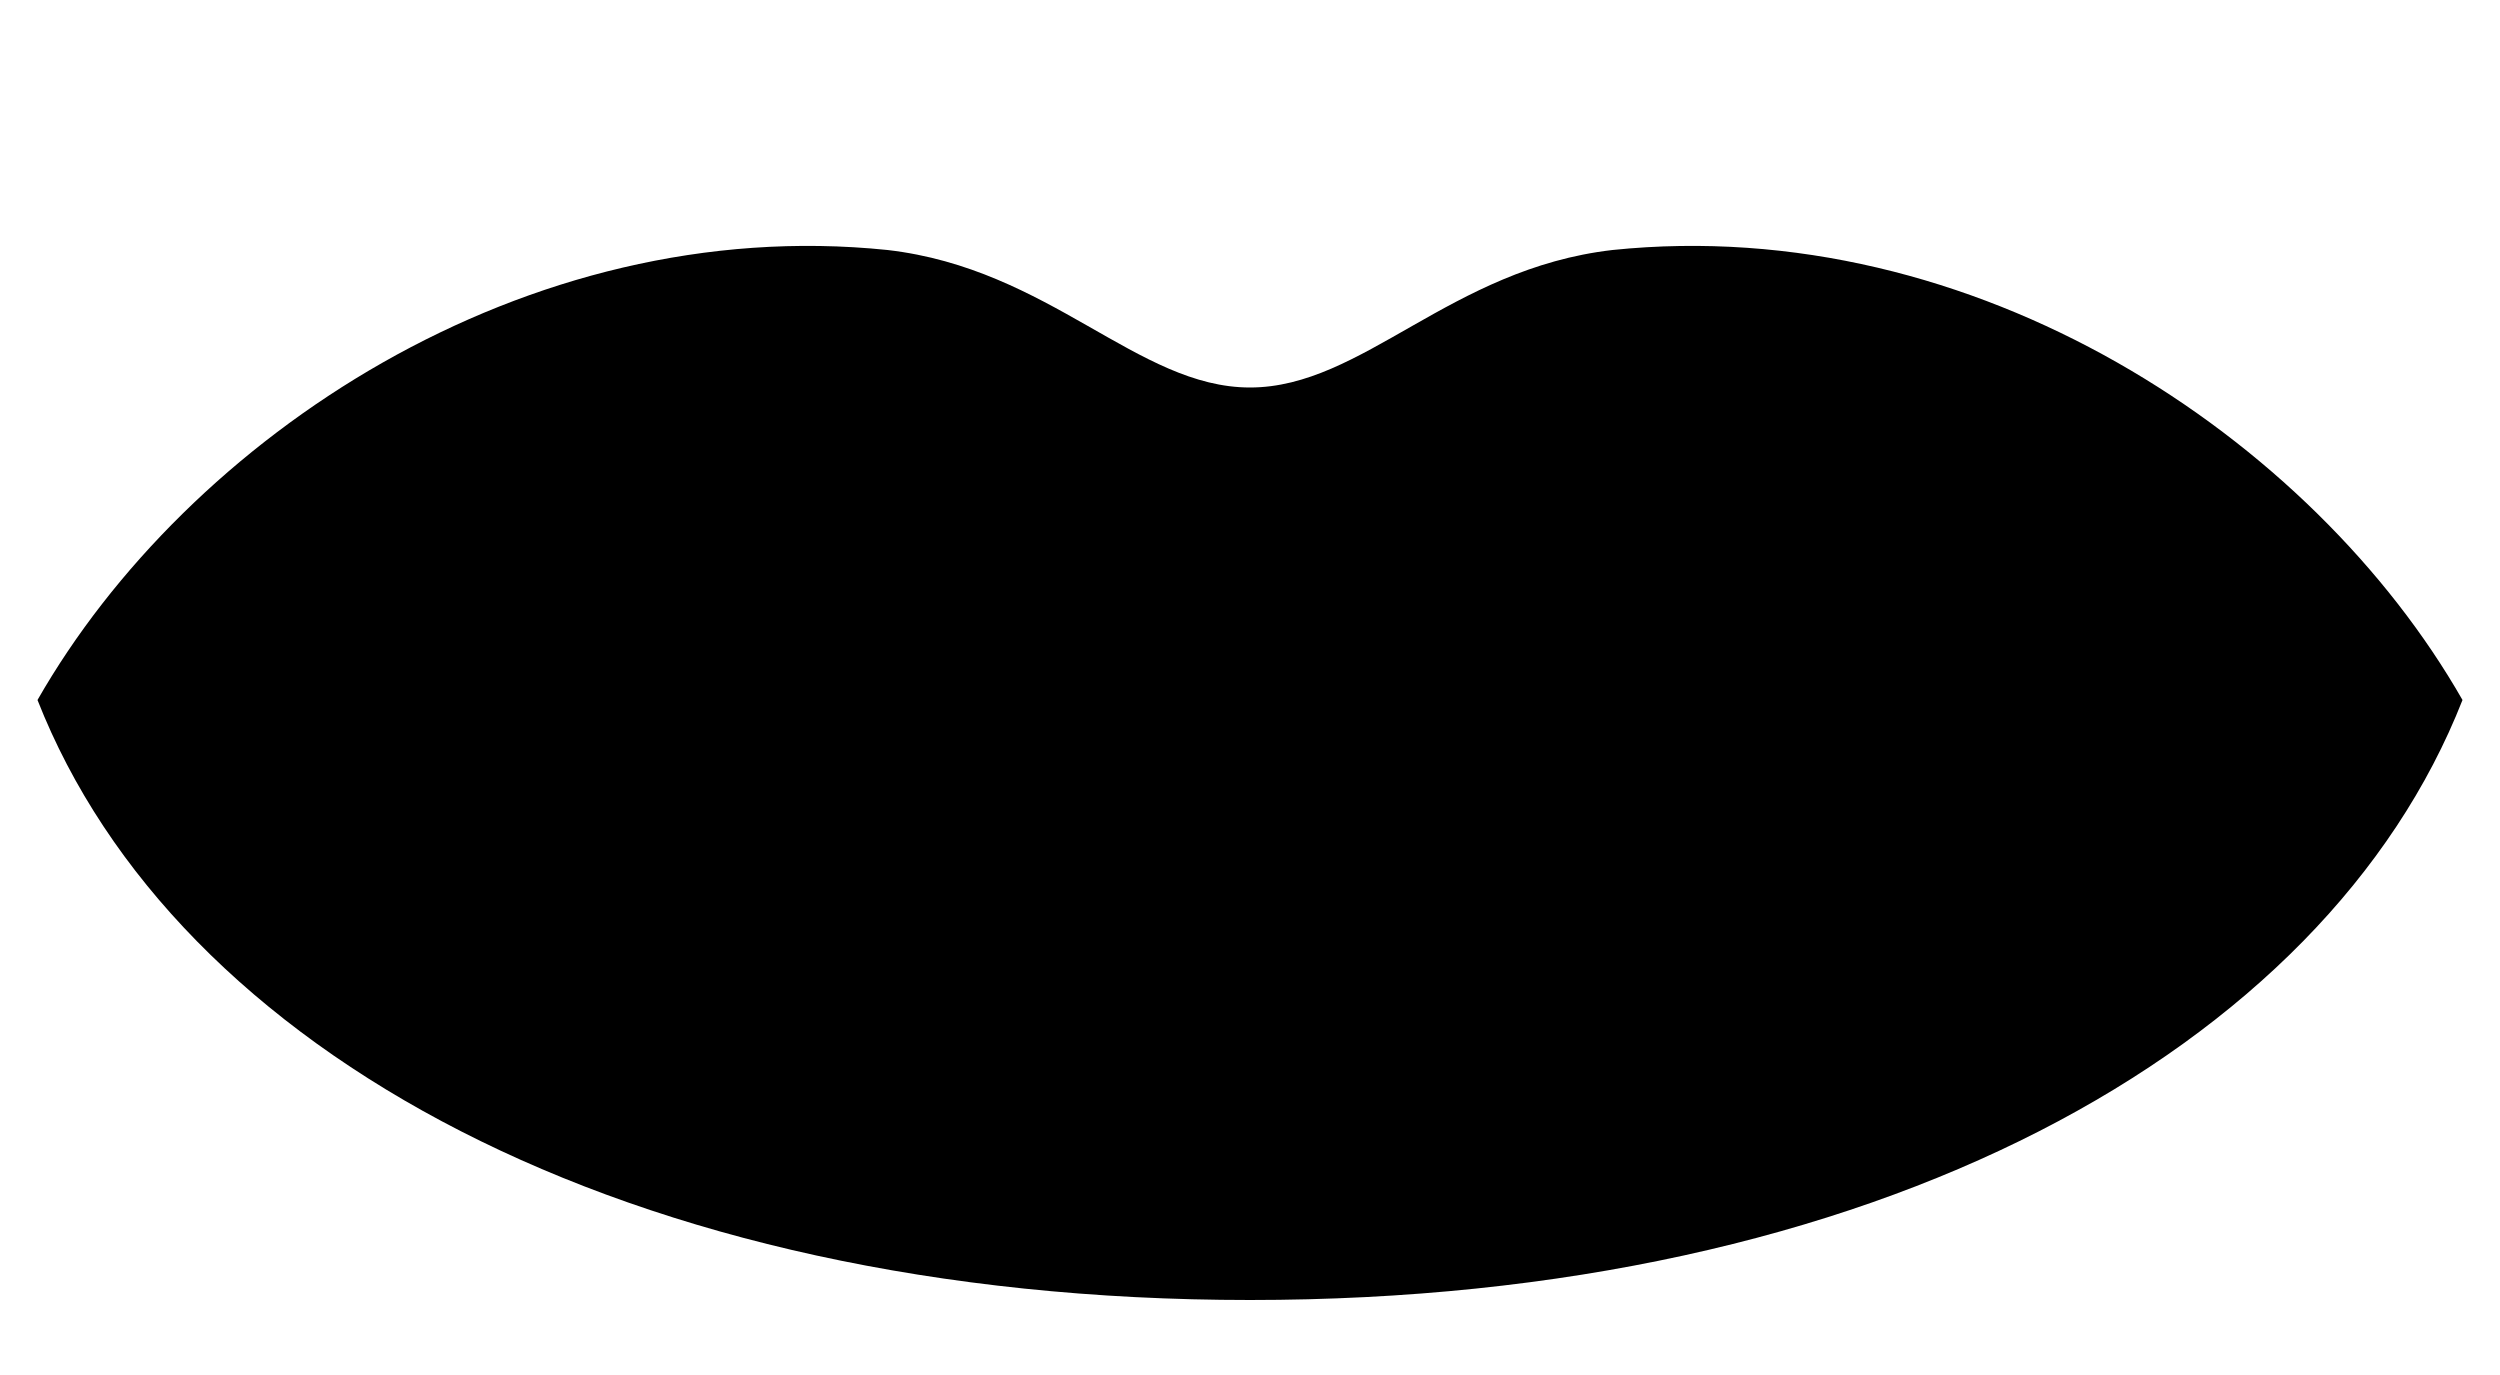
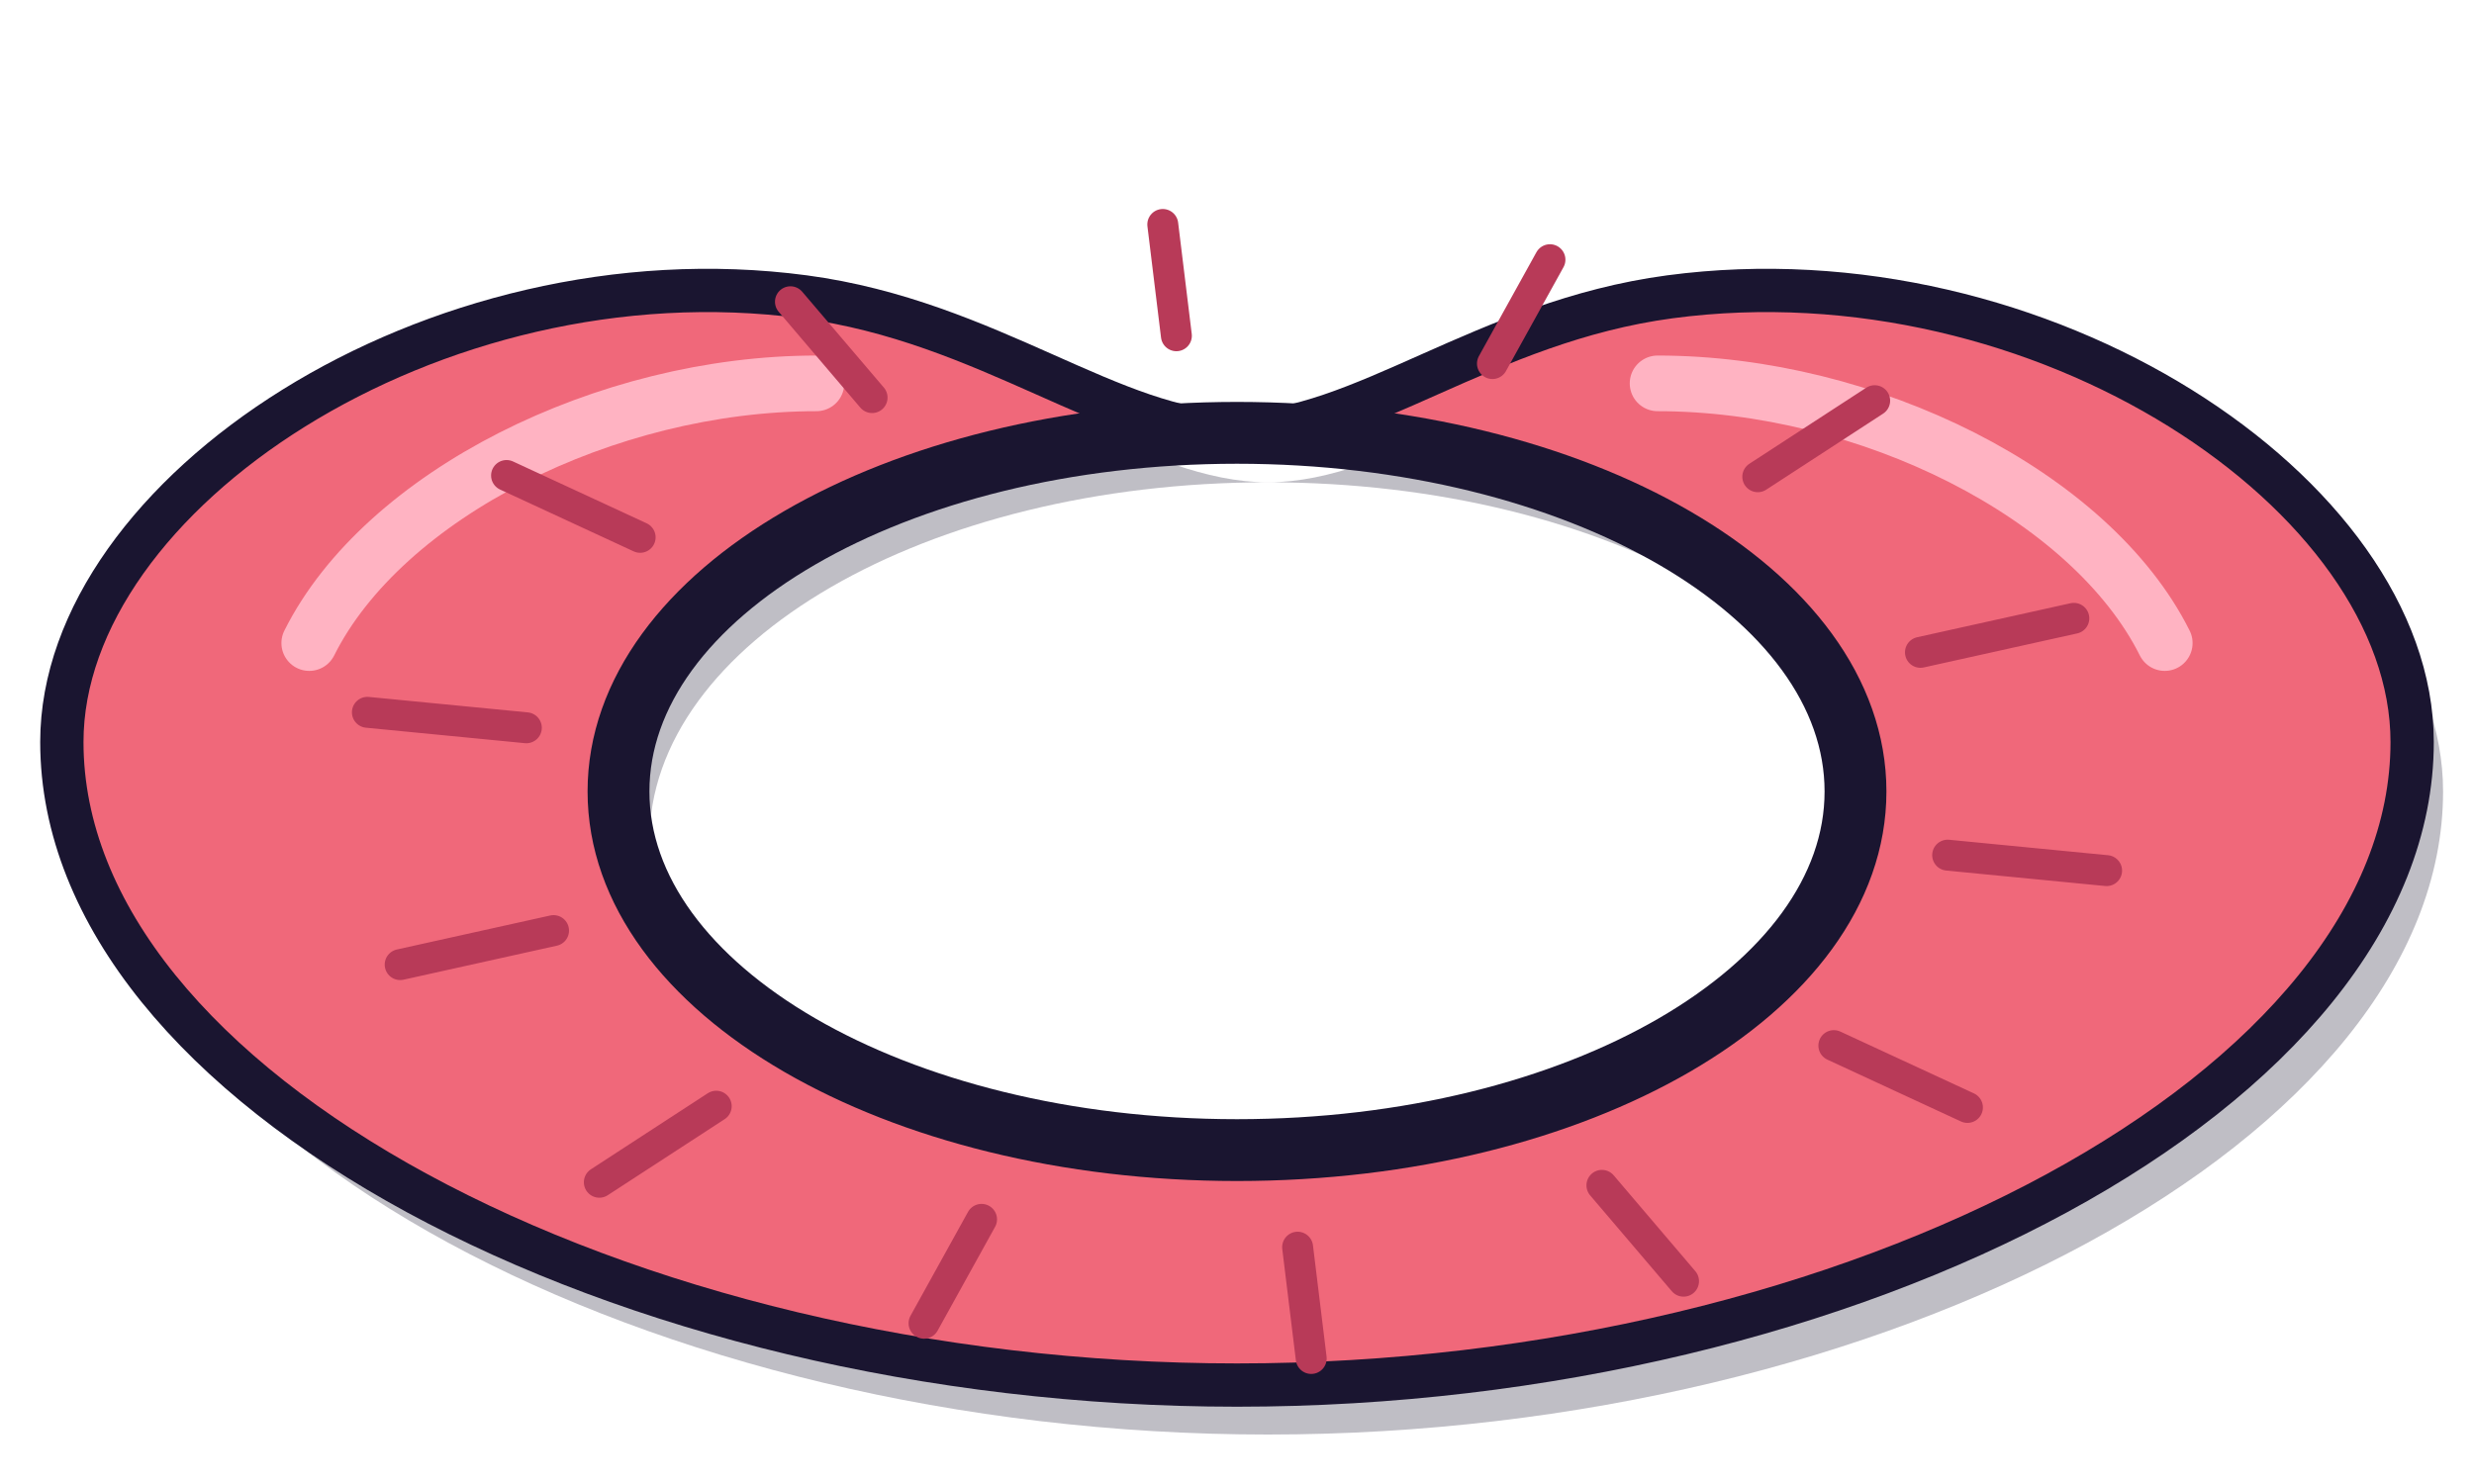
- <svg xmlns="http://www.w3.org/2000/svg" viewBox="0 0 400 220">
-   <path d="M6 112C30 70 84 34 142 40C168 43 182 62 200 62C218 62 232 43 258 40C316 34 370 70 394 112C372 168 300 208 200 208C100 208 28 168 6 112Z" fill="#000" />
+ <svg xmlns="http://www.w3.org/2000/svg" viewBox="0 0 400 240">
+   <path fill-rule="evenodd" d="M10 120C10 80 70 40 130 48C160 52 180 70 200 70C220 70 240 52 270 48C330 40 390 80 390 120C390 176 300 224 200 224C100 224 10 176 10 120Z M100 128 a100 58 0 1 0 200 0 a100 58 0 1 0 -200 0Z" transform="translate(5 8)" fill="#1A1530" opacity=".28" />
+   <path fill-rule="evenodd" d="M10 120C10 80 70 40 130 48C160 52 180 70 200 70C220 70 240 52 270 48C330 40 390 80 390 120C390 176 300 224 200 224C100 224 10 176 10 120Z M100 128 a100 58 0 1 0 200 0 a100 58 0 1 0 -200 0Z" fill="#F0687A" stroke="#1A1530" stroke-width="7" stroke-linejoin="round" />
+   <path d="M50 104C62 80 98 62 132 62M268 62C302 62 338 80 350 104" fill="none" stroke="#FFB3C2" stroke-width="9" stroke-linecap="round" />
+   <path d="M314.9 138.3L340.6 140.8M296.5 169.1L318.1 179.1M259.0 191.7L272.2 207.2M209.8 201.7L212.0 219.7M158.7 197.2L149.4 214.0M115.8 178.9L96.9 191.2M89.5 150.5L64.7 156.0M85.1 117.7L59.4 115.2M103.5 86.9L81.9 76.9M141.0 64.3L127.8 48.8M190.2 54.3L188.0 36.3M241.3 58.8L250.6 42.0M284.2 77.1L303.1 64.8M310.5 105.5L335.3 100.0" stroke="#B83A58" stroke-width="5" stroke-linecap="round" fill="none" />
+   <path d="M100 128 a100 58 0 1 0 200 0 a100 58 0 1 0 -200 0Z" fill="none" stroke="#1A1530" stroke-width="10" />
</svg>
